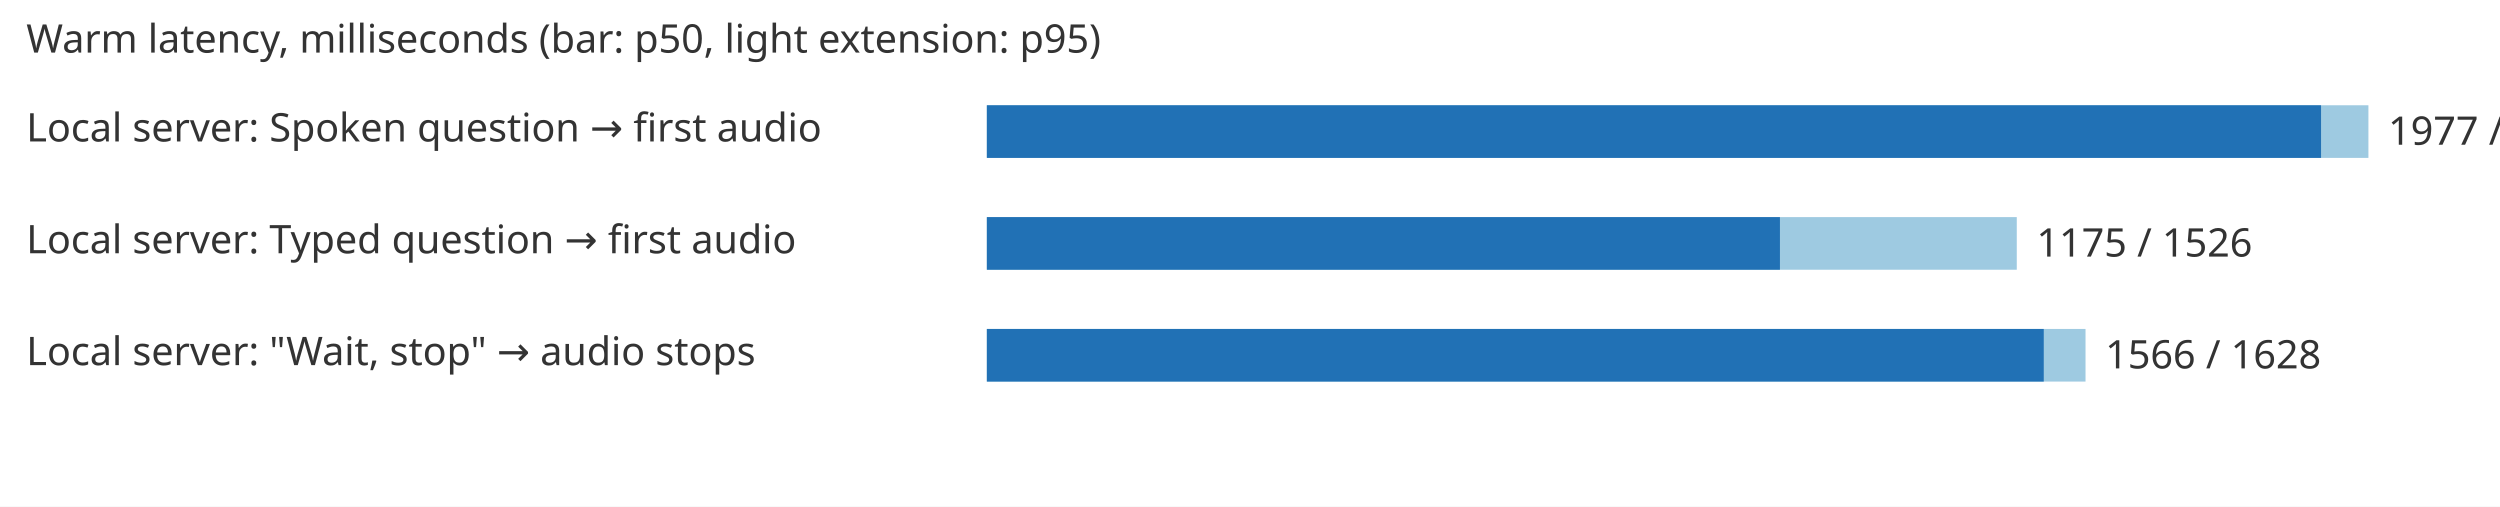
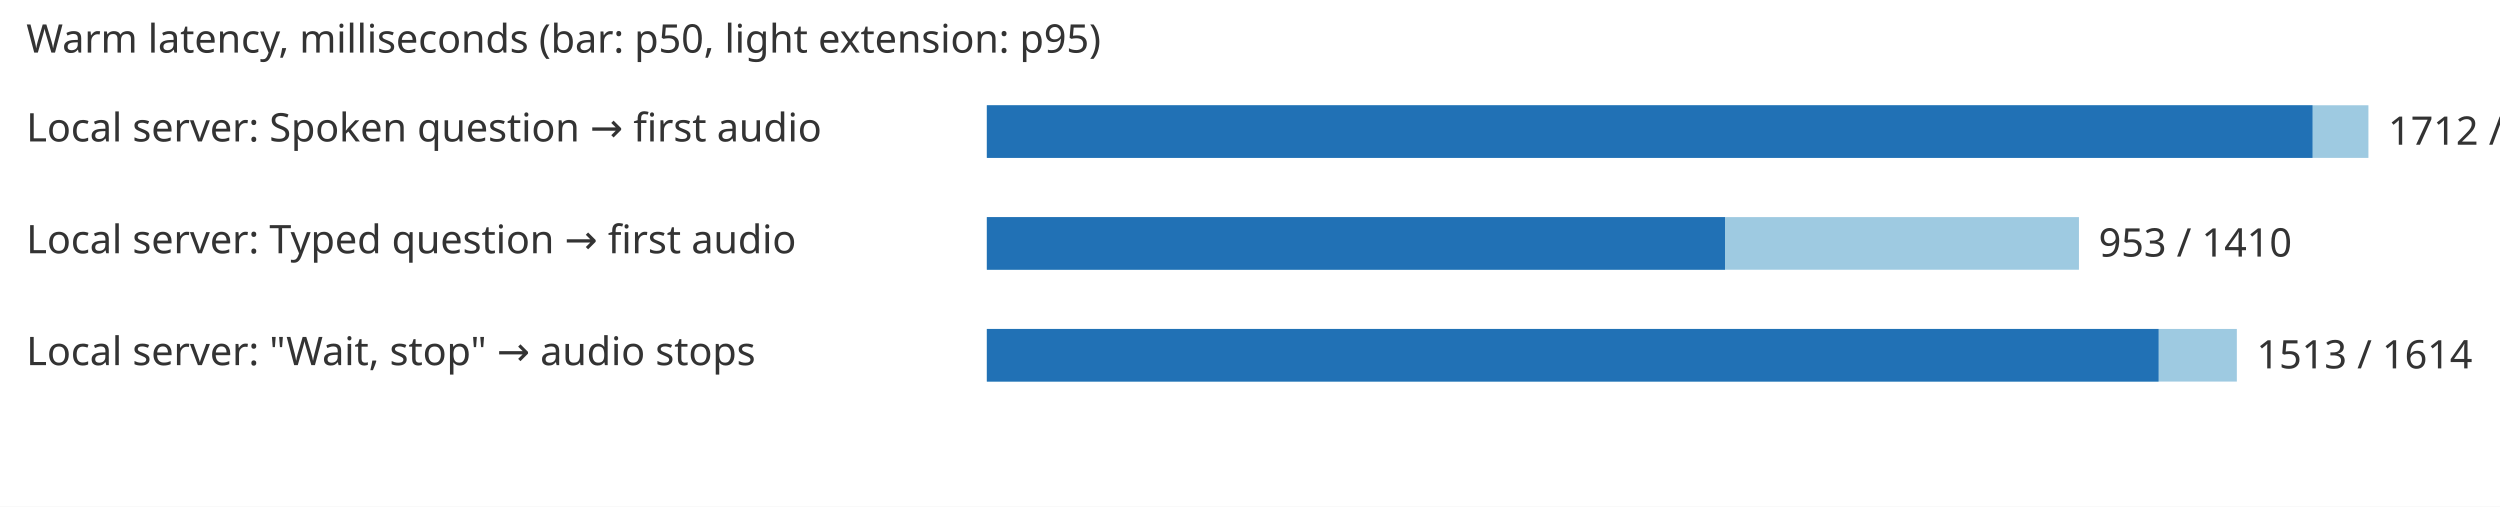
<svg xmlns="http://www.w3.org/2000/svg" width="760" height="154" viewBox="0 0 760 154" font-family="system-ui, sans-serif" font-size="12">
  <rect width="100%" height="100%" fill="#ffffff" />
  <text x="8" y="16" fill="#333">Warm latency, milliseconds (bar: p50, light extension: p95)</text>
  <text x="8" y="43" fill="#333">Local server: Spoken question → first audio</text>
  <rect x="300" y="32" width="420.0" height="16" fill="#9ecae1" />
-   <rect x="300" y="32" width="405.6" height="16" fill="#2171b5" />
-   <text x="726.0" y="44" fill="#333">1977 / 2047</text>
+   <rect x="300" y="32" width="403.0" height="16" fill="#2171b5" />
+   <text x="726.0" y="44" fill="#333">1712 / 1784</text>
  <text x="8" y="77" fill="#333">Local server: Typed question → first audio</text>
-   <rect x="300" y="66" width="313.1" height="16" fill="#9ecae1" />
-   <rect x="300" y="66" width="241.1" height="16" fill="#2171b5" />
-   <text x="619.1" y="78" fill="#333">1175 / 1526</text>
+   <rect x="300" y="66" width="332.0" height="16" fill="#9ecae1" />
+   <rect x="300" y="66" width="224.4" height="16" fill="#2171b5" />
+   <text x="638.0" y="78" fill="#333">953 / 1410</text>
  <text x="8" y="111" fill="#333">Local server: "Wait, stop" → audio stops</text>
-   <rect x="300" y="100" width="334.0" height="16" fill="#9ecae1" />
-   <rect x="300" y="100" width="321.3" height="16" fill="#2171b5" />
-   <text x="640.0" y="112" fill="#333">1566 / 1628</text>
+   <rect x="300" y="100" width="380.0" height="16" fill="#9ecae1" />
+   <rect x="300" y="100" width="356.2" height="16" fill="#2171b5" />
+   <text x="686.0" y="112" fill="#333">1513 / 1614</text>
</svg>
